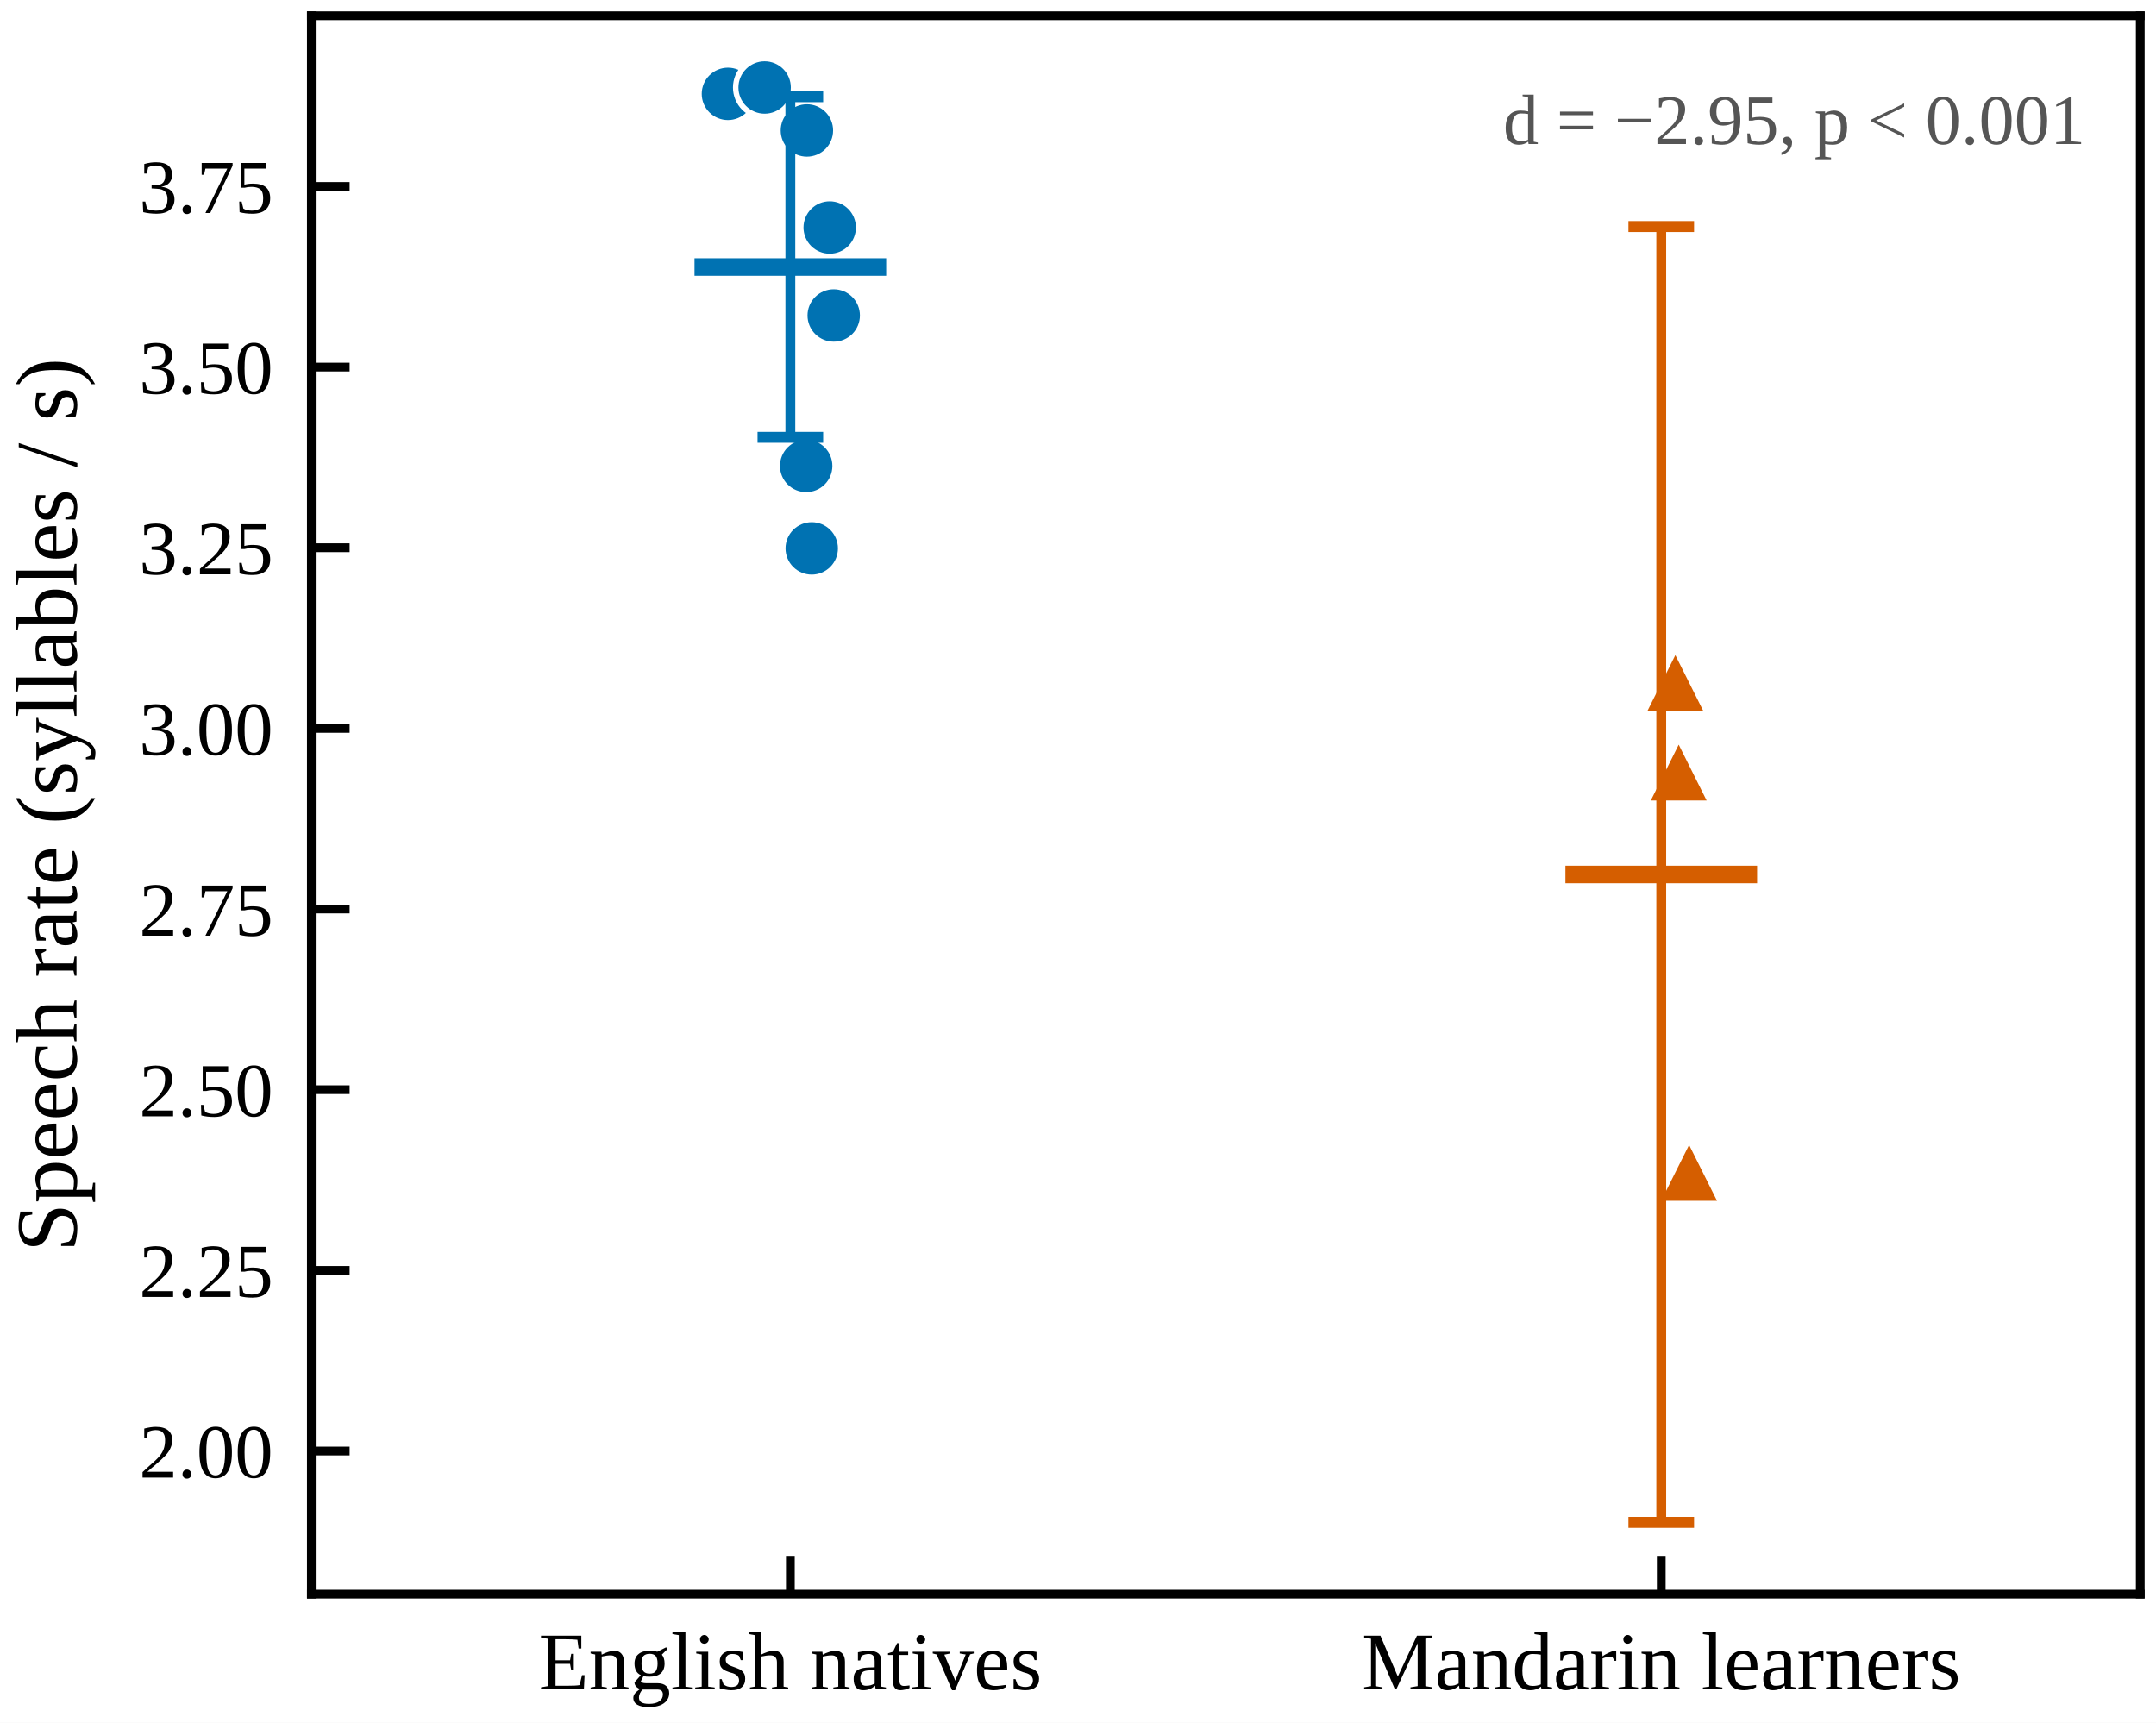
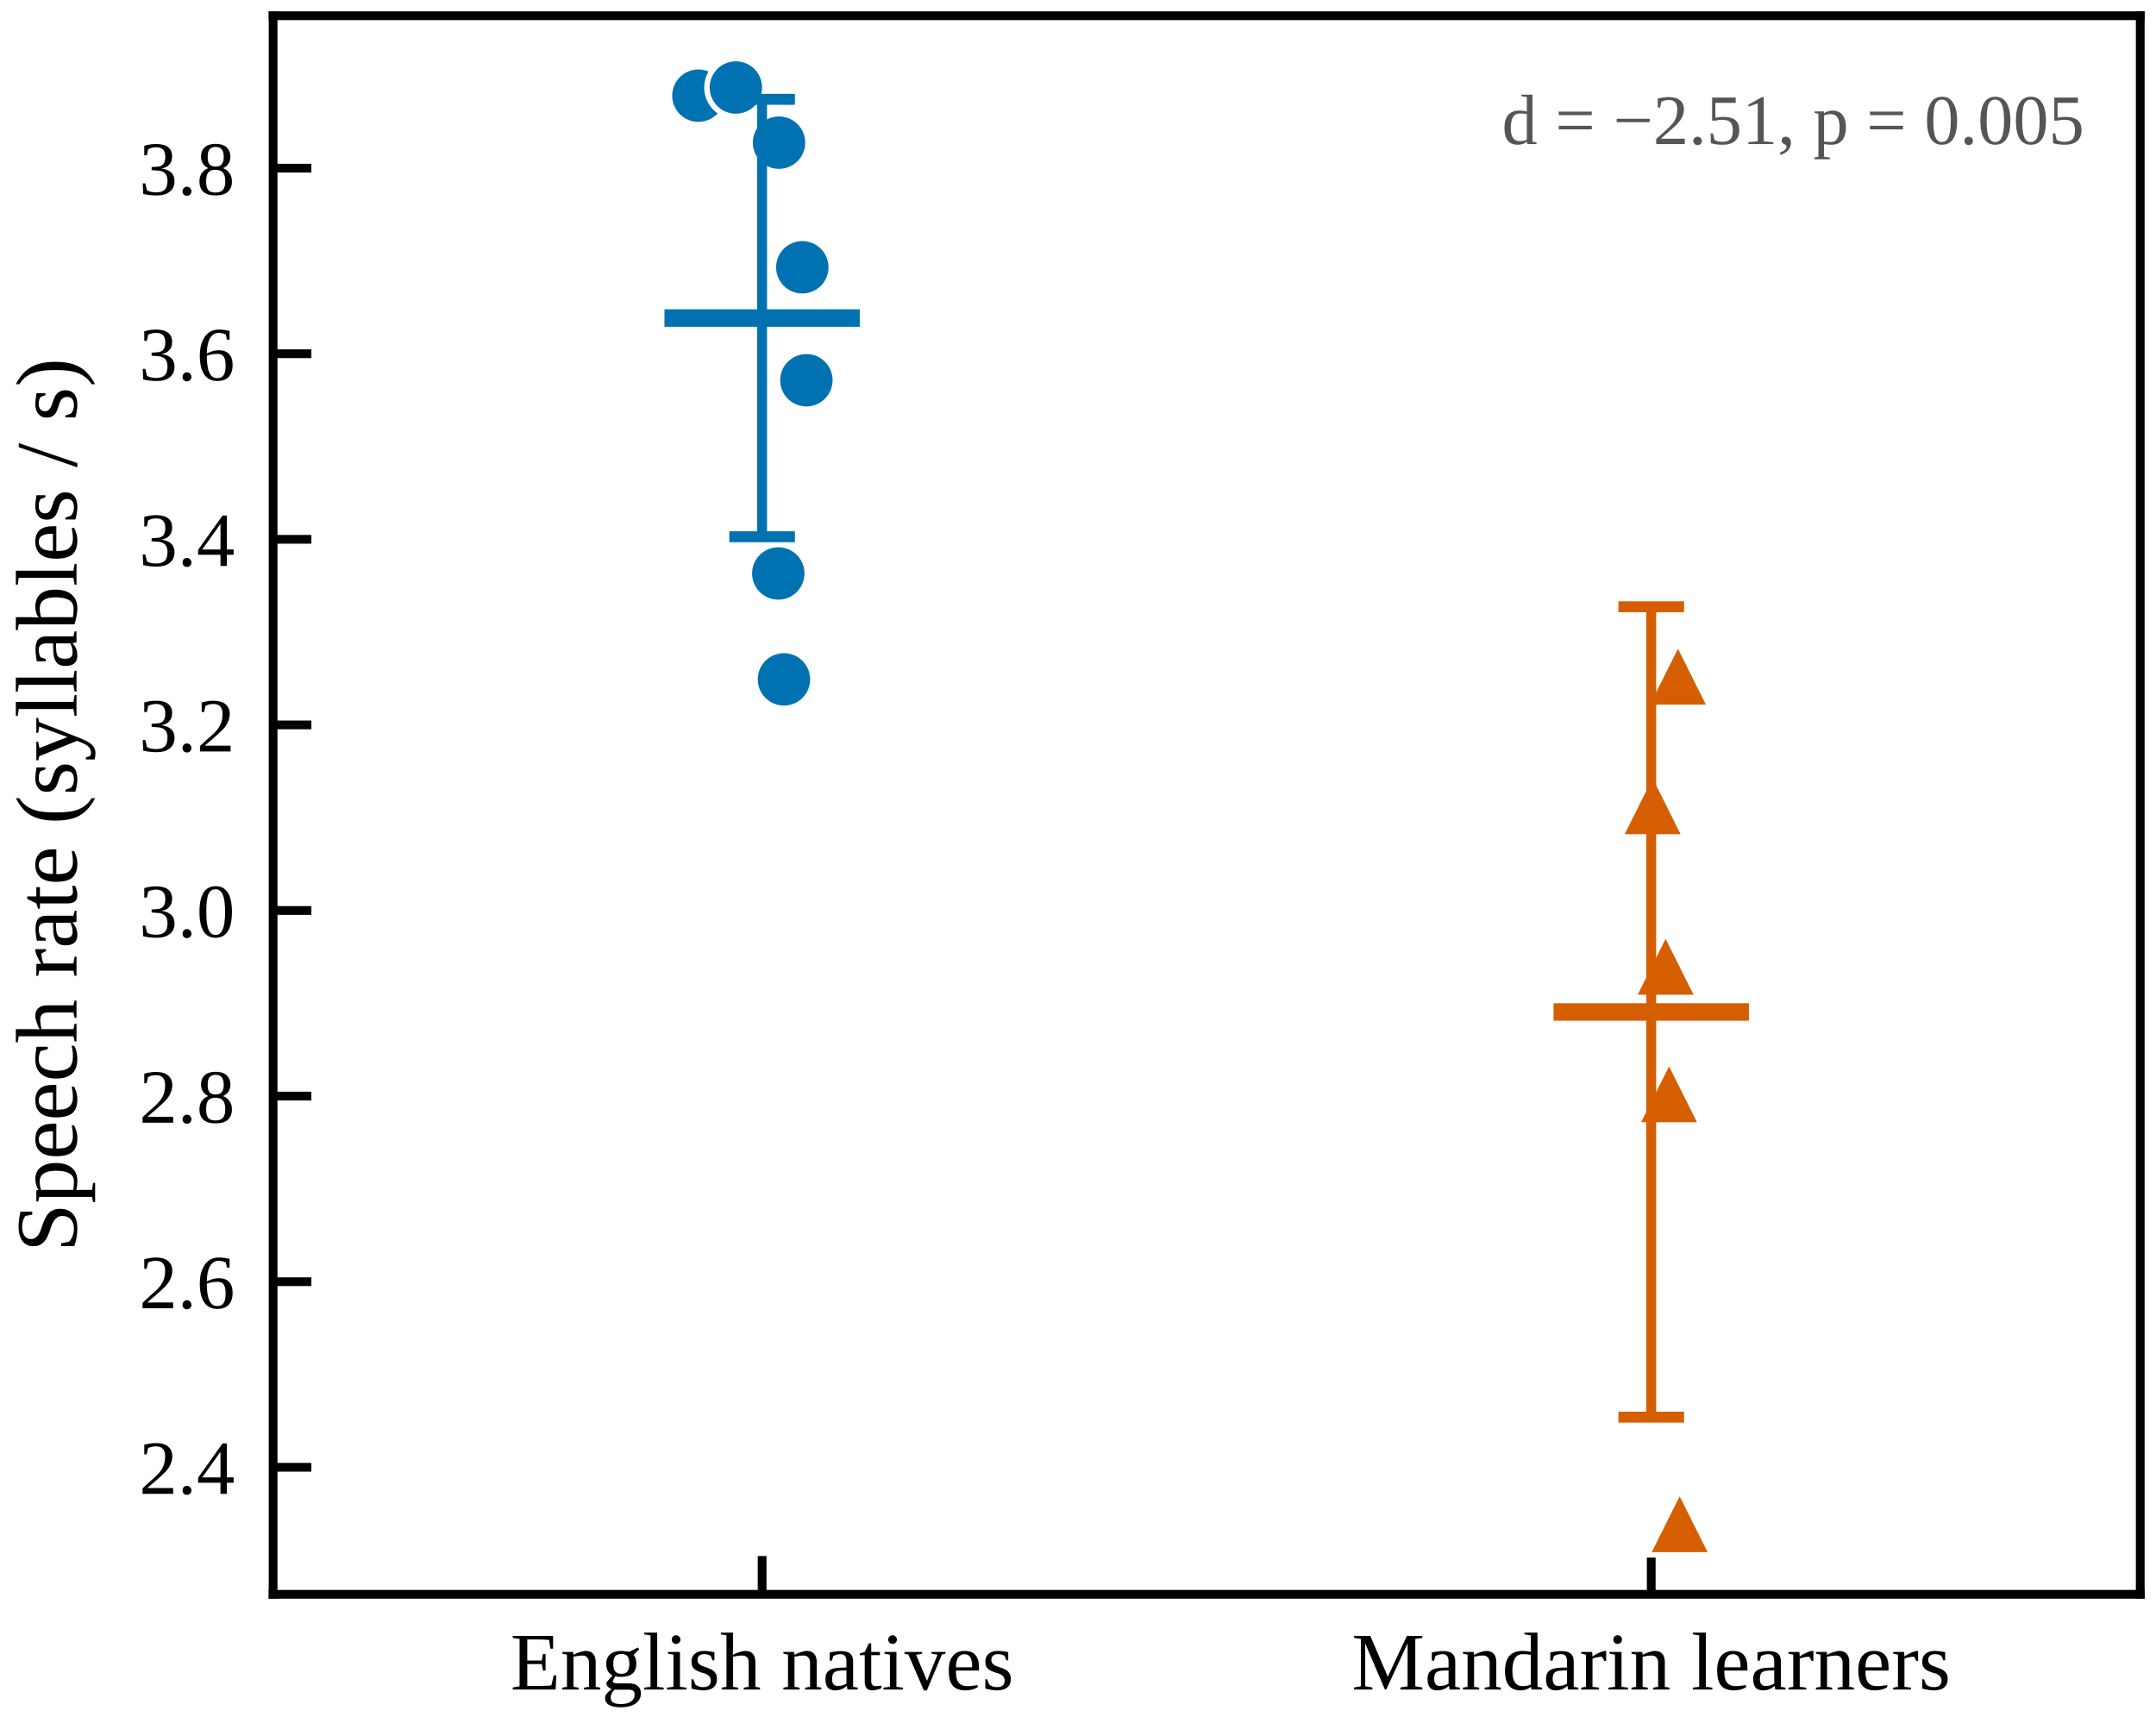
- <svg xmlns="http://www.w3.org/2000/svg" xmlns:xlink="http://www.w3.org/1999/xlink" width="197.153pt" height="157.546pt" viewBox="0 0 197.153 157.546" version="1.1">
+ <svg xmlns="http://www.w3.org/2000/svg" xmlns:xlink="http://www.w3.org/1999/xlink" width="197.133pt" height="157.546pt" viewBox="0 0 197.133 157.546" version="1.1">
  <defs>
    <style type="text/css">*{stroke-linejoin: round; stroke-linecap: butt}</style>
  </defs>
  <g id="figure_1">
    <g id="patch_1">
-       <path d="M 0 157.546  L 197.153 157.546  L 197.153 0  L 0 0  z " style="fill: #ffffff" />
+       <path d="M 0 157.546  L 197.133 157.546  L 197.133 0  L 0 0  z " style="fill: #ffffff" />
    </g>
    <g id="axes_1">
      <g id="patch_2">
-         <path d="M 28.471 145.78  L 195.713 145.78  L 195.713 1.44  L 28.471 1.44  z " style="fill: #ffffff" />
+         <path d="M 24.971 145.78  L 195.693 145.78  L 195.693 1.44  L 24.971 1.44  z " style="fill: #ffffff" />
      </g>
      <g id="matplotlib.axis_1">
        <g id="xtick_1">
          <g id="line2d_1">
            <defs>
-               <path id="mf1a2960ac8" d="M 0 0  L 0 -3.5  " style="stroke: #000000; stroke-width: 0.8" />
+               <path id="m3e403fc708" d="M 0 0  L 0 -3.5  " style="stroke: #000000; stroke-width: 0.8" />
            </defs>
            <g>
-               <use xlink:href="#mf1a2960ac8" x="72.273" y="145.78" style="stroke: #000000; stroke-width: 0.8" />
+               <use xlink:href="#m3e403fc708" x="69.684" y="145.78" style="stroke: #000000; stroke-width: 0.8" />
            </g>
          </g>
          <g id="text_1">
-             <text style="font-size: 7.5px; font-family: 'Times New Roman'; text-anchor: middle" x="72.273" y="154.488" transform="rotate(-0 72.27259 154.4878)">English natives</text>
+             <text style="font-size: 7.5px; font-family: 'Times New Roman'; text-anchor: middle" x="69.684" y="154.488" transform="rotate(-0 69.68402 154.4878)">English natives</text>
          </g>
        </g>
        <g id="xtick_2">
          <g id="line2d_2">
            <g>
-               <use xlink:href="#mf1a2960ac8" x="151.911" y="145.78" style="stroke: #000000; stroke-width: 0.8" />
+               <use xlink:href="#m3e403fc708" x="150.98" y="145.78" style="stroke: #000000; stroke-width: 0.8" />
            </g>
          </g>
          <g id="text_2">
-             <text style="font-size: 7.5px; font-family: 'Times New Roman'; text-anchor: middle" x="151.911" y="154.488" transform="rotate(-0 151.9114 154.4878)">Mandarin learners</text>
+             <text style="font-size: 7.5px; font-family: 'Times New Roman'; text-anchor: middle" x="150.98" y="154.488" transform="rotate(-0 150.98 154.4878)">Mandarin learners</text>
          </g>
        </g>
      </g>
      <g id="matplotlib.axis_2">
        <g id="ytick_1">
          <g id="line2d_3">
            <defs>
-               <path id="m6578e0ceaf" d="M 0 0  L 3.5 0  " style="stroke: #000000; stroke-width: 0.8" />
+               <path id="mfc342d342d" d="M 0 0  L 3.5 0  " style="stroke: #000000; stroke-width: 0.8" />
            </defs>
            <g>
-               <use xlink:href="#m6578e0ceaf" x="28.471" y="132.692" style="stroke: #000000; stroke-width: 0.8" />
+               <use xlink:href="#mfc342d342d" x="24.971" y="134.164" style="stroke: #000000; stroke-width: 0.8" />
            </g>
          </g>
          <g id="text_3">
-             <text style="font-size: 7px; font-family: 'Times New Roman'; text-anchor: end" x="24.971" y="135.122" transform="rotate(-0 24.97125 135.1222)">2.00</text>
+             <text style="font-size: 7px; font-family: 'Times New Roman'; text-anchor: end" x="21.471" y="136.595" transform="rotate(-0 21.47125 136.5946)">2.4</text>
          </g>
        </g>
        <g id="ytick_2">
          <g id="line2d_4">
            <g>
-               <use xlink:href="#m6578e0ceaf" x="28.471" y="116.172" style="stroke: #000000; stroke-width: 0.8" />
+               <use xlink:href="#mfc342d342d" x="24.971" y="117.195" style="stroke: #000000; stroke-width: 0.8" />
            </g>
          </g>
          <g id="text_4">
-             <text style="font-size: 7px; font-family: 'Times New Roman'; text-anchor: end" x="24.971" y="118.602" transform="rotate(-0 24.97125 118.6018)">2.25</text>
+             <text style="font-size: 7px; font-family: 'Times New Roman'; text-anchor: end" x="21.471" y="119.625" transform="rotate(-0 21.47125 119.6249)">2.6</text>
          </g>
        </g>
        <g id="ytick_3">
          <g id="line2d_5">
            <g>
-               <use xlink:href="#m6578e0ceaf" x="28.471" y="99.651" style="stroke: #000000; stroke-width: 0.8" />
+               <use xlink:href="#mfc342d342d" x="24.971" y="100.225" style="stroke: #000000; stroke-width: 0.8" />
            </g>
          </g>
          <g id="text_5">
-             <text style="font-size: 7px; font-family: 'Times New Roman'; text-anchor: end" x="24.971" y="102.081" transform="rotate(-0 24.97125 102.0814)">2.50</text>
+             <text style="font-size: 7px; font-family: 'Times New Roman'; text-anchor: end" x="21.471" y="102.655" transform="rotate(-0 21.47125 102.6552)">2.8</text>
          </g>
        </g>
        <g id="ytick_4">
          <g id="line2d_6">
            <g>
-               <use xlink:href="#m6578e0ceaf" x="28.471" y="83.131" style="stroke: #000000; stroke-width: 0.8" />
+               <use xlink:href="#mfc342d342d" x="24.971" y="83.255" style="stroke: #000000; stroke-width: 0.8" />
            </g>
          </g>
          <g id="text_6">
-             <text style="font-size: 7px; font-family: 'Times New Roman'; text-anchor: end" x="24.971" y="85.561" transform="rotate(-0 24.97125 85.56105)">2.75</text>
+             <text style="font-size: 7px; font-family: 'Times New Roman'; text-anchor: end" x="21.471" y="85.686" transform="rotate(-0 21.47125 85.68552)">3.0</text>
          </g>
        </g>
        <g id="ytick_5">
          <g id="line2d_7">
            <g>
-               <use xlink:href="#m6578e0ceaf" x="28.471" y="66.61" style="stroke: #000000; stroke-width: 0.8" />
+               <use xlink:href="#mfc342d342d" x="24.971" y="66.286" style="stroke: #000000; stroke-width: 0.8" />
            </g>
          </g>
          <g id="text_7">
-             <text style="font-size: 7px; font-family: 'Times New Roman'; text-anchor: end" x="24.971" y="69.041" transform="rotate(-0 24.97125 69.04066)">3.00</text>
+             <text style="font-size: 7px; font-family: 'Times New Roman'; text-anchor: end" x="21.471" y="68.716" transform="rotate(-0 21.47125 68.71582)">3.2</text>
          </g>
        </g>
        <g id="ytick_6">
          <g id="line2d_8">
            <g>
-               <use xlink:href="#m6578e0ceaf" x="28.471" y="50.09" style="stroke: #000000; stroke-width: 0.8" />
+               <use xlink:href="#mfc342d342d" x="24.971" y="49.316" style="stroke: #000000; stroke-width: 0.8" />
            </g>
          </g>
          <g id="text_8">
-             <text style="font-size: 7px; font-family: 'Times New Roman'; text-anchor: end" x="24.971" y="52.52" transform="rotate(-0 24.97125 52.52027)">3.25</text>
+             <text style="font-size: 7px; font-family: 'Times New Roman'; text-anchor: end" x="21.471" y="51.746" transform="rotate(-0 21.47125 51.74613)">3.4</text>
          </g>
        </g>
        <g id="ytick_7">
          <g id="line2d_9">
            <g>
-               <use xlink:href="#m6578e0ceaf" x="28.471" y="33.57" style="stroke: #000000; stroke-width: 0.8" />
+               <use xlink:href="#mfc342d342d" x="24.971" y="32.346" style="stroke: #000000; stroke-width: 0.8" />
            </g>
          </g>
          <g id="text_9">
-             <text style="font-size: 7px; font-family: 'Times New Roman'; text-anchor: end" x="24.971" y="36" transform="rotate(-0 24.97125 35.99988)">3.50</text>
+             <text style="font-size: 7px; font-family: 'Times New Roman'; text-anchor: end" x="21.471" y="34.776" transform="rotate(-0 21.47125 34.77644)">3.6</text>
          </g>
        </g>
        <g id="ytick_8">
          <g id="line2d_10">
            <g>
-               <use xlink:href="#m6578e0ceaf" x="28.471" y="17.049" style="stroke: #000000; stroke-width: 0.8" />
+               <use xlink:href="#mfc342d342d" x="24.971" y="15.376" style="stroke: #000000; stroke-width: 0.8" />
            </g>
          </g>
          <g id="text_10">
-             <text style="font-size: 7px; font-family: 'Times New Roman'; text-anchor: end" x="24.971" y="19.479" transform="rotate(-0 24.97125 19.47949)">3.75</text>
+             <text style="font-size: 7px; font-family: 'Times New Roman'; text-anchor: end" x="21.471" y="17.807" transform="rotate(-0 21.47125 17.80674)">3.8</text>
          </g>
        </g>
        <g id="text_11">
          <text style="font-size: 8px; font-family: 'Times New Roman'; text-anchor: middle" x="6.995" y="73.61" transform="rotate(-90 6.995 73.61)">Speech rate (syllables / s)</text>
        </g>
      </g>
      <g id="patch_3">
-         <path d="M 28.471 145.78  L 28.471 1.44  " style="fill: none; stroke: #000000; stroke-width: 0.8; stroke-linejoin: miter; stroke-linecap: square" />
+         <path d="M 24.971 145.78  L 24.971 1.44  " style="fill: none; stroke: #000000; stroke-width: 0.8; stroke-linejoin: miter; stroke-linecap: square" />
      </g>
      <g id="patch_4">
-         <path d="M 195.713 145.78  L 195.713 1.44  " style="fill: none; stroke: #000000; stroke-width: 0.8; stroke-linejoin: miter; stroke-linecap: square" />
+         <path d="M 195.693 145.78  L 195.693 1.44  " style="fill: none; stroke: #000000; stroke-width: 0.8; stroke-linejoin: miter; stroke-linecap: square" />
      </g>
      <g id="patch_5">
-         <path d="M 28.471 145.78  L 195.713 145.78  " style="fill: none; stroke: #000000; stroke-width: 0.8; stroke-linejoin: miter; stroke-linecap: square" />
+         <path d="M 24.971 145.78  L 195.693 145.78  " style="fill: none; stroke: #000000; stroke-width: 0.8; stroke-linejoin: miter; stroke-linecap: square" />
      </g>
      <g id="patch_6">
-         <path d="M 28.471 1.44  L 195.713 1.44  " style="fill: none; stroke: #000000; stroke-width: 0.8; stroke-linejoin: miter; stroke-linecap: square" />
+         <path d="M 24.971 1.44  L 195.693 1.44  " style="fill: none; stroke: #000000; stroke-width: 0.8; stroke-linejoin: miter; stroke-linecap: square" />
      </g>
      <g id="PathCollection_1">
        <defs>
-           <path id="m197a7c8756" d="M 0 2.646  C 0.702 2.646 1.375 2.367 1.871 1.871  C 2.367 1.375 2.646 0.702 2.646 0  C 2.646 -0.702 2.367 -1.375 1.871 -1.871  C 1.375 -2.367 0.702 -2.646 0 -2.646  C -0.702 -2.646 -1.375 -2.367 -1.871 -1.871  C -2.367 -1.375 -2.646 -0.702 -2.646 0  C -2.646 0.702 -2.367 1.375 -1.871 1.871  C -1.375 2.367 -0.702 2.646 0 2.646  z " style="stroke: #ffffff; stroke-width: 0.5" />
-         </defs>
-         <g clip-path="url(#pa2ba352efd)">
-           <use xlink:href="#m197a7c8756" x="73.786" y="11.93" style="fill: #0072b2; stroke: #ffffff; stroke-width: 0.5" />
-           <use xlink:href="#m197a7c8756" x="75.871" y="20.804" style="fill: #0072b2; stroke: #ffffff; stroke-width: 0.5" />
-           <use xlink:href="#m197a7c8756" x="73.72" y="42.608" style="fill: #0072b2; stroke: #ffffff; stroke-width: 0.5" />
-           <use xlink:href="#m197a7c8756" x="66.565" y="8.583" style="fill: #0072b2; stroke: #ffffff; stroke-width: 0.5" />
-           <use xlink:href="#m197a7c8756" x="76.238" y="28.849" style="fill: #0072b2; stroke: #ffffff; stroke-width: 0.5" />
-           <use xlink:href="#m197a7c8756" x="74.228" y="50.15" style="fill: #0072b2; stroke: #ffffff; stroke-width: 0.5" />
-           <use xlink:href="#m197a7c8756" x="69.921" y="8.001" style="fill: #0072b2; stroke: #ffffff; stroke-width: 0.5" />
+           <path id="mcdfa5e28f1" d="M 0 2.646  C 0.702 2.646 1.375 2.367 1.871 1.871  C 2.367 1.375 2.646 0.702 2.646 0  C 2.646 -0.702 2.367 -1.375 1.871 -1.871  C 1.375 -2.367 0.702 -2.646 0 -2.646  C -0.702 -2.646 -1.375 -2.367 -1.871 -1.871  C -2.367 -1.375 -2.646 -0.702 -2.646 0  C -2.646 0.702 -2.367 1.375 -1.871 1.871  C -1.375 2.367 -0.702 2.646 0 2.646  z " style="stroke: #ffffff; stroke-width: 0.5" />
+         </defs>
+         <g clip-path="url(#pec43971c5f)">
+           <use xlink:href="#mcdfa5e28f1" x="71.229" y="13.046" style="fill: #0072b2; stroke: #ffffff; stroke-width: 0.5" />
+           <use xlink:href="#mcdfa5e28f1" x="73.358" y="24.44" style="fill: #0072b2; stroke: #ffffff; stroke-width: 0.5" />
+           <use xlink:href="#mcdfa5e28f1" x="71.161" y="52.436" style="fill: #0072b2; stroke: #ffffff; stroke-width: 0.5" />
+           <use xlink:href="#mcdfa5e28f1" x="63.857" y="8.748" style="fill: #0072b2; stroke: #ffffff; stroke-width: 0.5" />
+           <use xlink:href="#mcdfa5e28f1" x="73.732" y="34.77" style="fill: #0072b2; stroke: #ffffff; stroke-width: 0.5" />
+           <use xlink:href="#mcdfa5e28f1" x="71.68" y="62.12" style="fill: #0072b2; stroke: #ffffff; stroke-width: 0.5" />
+           <use xlink:href="#mcdfa5e28f1" x="67.283" y="8.001" style="fill: #0072b2; stroke: #ffffff; stroke-width: 0.5" />
        </g>
      </g>
      <g id="PathCollection_2">
        <defs>
-           <path id="m4d3ade1fb1" d="M 0 -2.958  L -2.958 2.958  L 2.958 2.958  z " style="stroke: #ffffff; stroke-width: 0.5" />
-         </defs>
-         <g clip-path="url(#pa2ba352efd)">
-           <use xlink:href="#m4d3ade1fb1" x="154.457" y="107.101" style="fill: #d55e00; stroke: #ffffff; stroke-width: 0.5" />
-           <use xlink:href="#m4d3ade1fb1" x="153.508" y="70.497" style="fill: #d55e00; stroke: #ffffff; stroke-width: 0.5" />
-           <use xlink:href="#m4d3ade1fb1" x="153.2" y="62.306" style="fill: #d55e00; stroke: #ffffff; stroke-width: 0.5" />
+           <path id="m394ab1d0c3" d="M 0 -2.958  L -2.958 2.958  L 2.958 2.958  z " style="stroke: #ffffff; stroke-width: 0.5" />
+         </defs>
+         <g clip-path="url(#pec43971c5f)">
+           <use xlink:href="#m394ab1d0c3" x="153.578" y="139.219" style="fill: #d55e00; stroke: #ffffff; stroke-width: 0.5" />
+           <use xlink:href="#m394ab1d0c3" x="152.61" y="99.908" style="fill: #d55e00; stroke: #ffffff; stroke-width: 0.5" />
+           <use xlink:href="#m394ab1d0c3" x="152.295" y="88.246" style="fill: #d55e00; stroke: #ffffff; stroke-width: 0.5" />
+           <use xlink:href="#m394ab1d0c3" x="151.107" y="73.567" style="fill: #d55e00; stroke: #ffffff; stroke-width: 0.5" />
+           <use xlink:href="#m394ab1d0c3" x="153.424" y="61.721" style="fill: #d55e00; stroke: #ffffff; stroke-width: 0.5" />
        </g>
      </g>
      <g id="text_12">
-         <text style="font-size: 6.5px; font-family: 'Times New Roman'; text-anchor: end; fill: #555555" x="190.696" y="13.17" transform="rotate(-0 190.6955 13.17044)">d = −2.95, p &lt; 0.001</text>
+         <text style="font-size: 6.5px; font-family: 'Times New Roman'; text-anchor: end; fill: #555555" x="190.571" y="13.17" transform="rotate(-0 190.5711 13.17044)">d = −2.51, p = 0.005</text>
      </g>
      <g id="LineCollection_1">
-         <path d="M 72.273 39.994  L 72.273 8.842  " clip-path="url(#pa2ba352efd)" style="fill: none; stroke: #0072b2; stroke-width: 0.9" />
+         <path d="M 69.684 49.08  L 69.684 9.081  " clip-path="url(#pec43971c5f)" style="fill: none; stroke: #0072b2; stroke-width: 0.9" />
      </g>
      <g id="line2d_11">
        <defs>
-           <path id="md72c206b04" d="M 3 0  L -3 -0  " style="stroke: #0072b2" />
-         </defs>
-         <g clip-path="url(#pa2ba352efd)">
-           <use xlink:href="#md72c206b04" x="72.273" y="39.994" style="fill: #0072b2; stroke: #0072b2" />
+           <path id="me8dd5c9f41" d="M 3 0  L -3 -0  " style="stroke: #0072b2" />
+         </defs>
+         <g clip-path="url(#pec43971c5f)">
+           <use xlink:href="#me8dd5c9f41" x="69.684" y="49.08" style="fill: #0072b2; stroke: #0072b2" />
        </g>
      </g>
      <g id="line2d_12">
-         <g clip-path="url(#pa2ba352efd)">
-           <use xlink:href="#md72c206b04" x="72.273" y="8.842" style="fill: #0072b2; stroke: #0072b2" />
+         <g clip-path="url(#pec43971c5f)">
+           <use xlink:href="#me8dd5c9f41" x="69.684" y="9.081" style="fill: #0072b2; stroke: #0072b2" />
        </g>
      </g>
      <g id="LineCollection_2">
-         <path d="M 151.911 139.219  L 151.911 20.717  " clip-path="url(#pa2ba352efd)" style="fill: none; stroke: #d55e00; stroke-width: 0.9" />
+         <path d="M 150.98 129.582  L 150.98 55.482  " clip-path="url(#pec43971c5f)" style="fill: none; stroke: #d55e00; stroke-width: 0.9" />
      </g>
      <g id="line2d_13">
        <defs>
-           <path id="md6ef4b7b02" d="M 3 0  L -3 -0  " style="stroke: #d55e00" />
-         </defs>
-         <g clip-path="url(#pa2ba352efd)">
-           <use xlink:href="#md6ef4b7b02" x="151.911" y="139.219" style="fill: #d55e00; stroke: #d55e00" />
+           <path id="mffc0f73f92" d="M 3 0  L -3 -0  " style="stroke: #d55e00" />
+         </defs>
+         <g clip-path="url(#pec43971c5f)">
+           <use xlink:href="#mffc0f73f92" x="150.98" y="129.582" style="fill: #d55e00; stroke: #d55e00" />
        </g>
      </g>
      <g id="line2d_14">
-         <g clip-path="url(#pa2ba352efd)">
-           <use xlink:href="#md6ef4b7b02" x="151.911" y="20.717" style="fill: #d55e00; stroke: #d55e00" />
+         <g clip-path="url(#pec43971c5f)">
+           <use xlink:href="#mffc0f73f92" x="150.98" y="55.482" style="fill: #d55e00; stroke: #d55e00" />
        </g>
      </g>
      <g id="line2d_15">
-         <path d="M 64.309 24.418  L 80.236 24.418  " clip-path="url(#pa2ba352efd)" style="fill: none; stroke: #0072b2; stroke-width: 1.6; stroke-linecap: square" />
+         <path d="M 61.554 29.08  L 77.814 29.08  " clip-path="url(#pec43971c5f)" style="fill: none; stroke: #0072b2; stroke-width: 1.6; stroke-linecap: square" />
      </g>
      <g id="line2d_16">
-         <path d="M 143.948 79.968  L 159.875 79.968  " clip-path="url(#pa2ba352efd)" style="fill: none; stroke: #d55e00; stroke-width: 1.6; stroke-linecap: square" />
+         <path d="M 142.85 92.532  L 159.11 92.532  " clip-path="url(#pec43971c5f)" style="fill: none; stroke: #d55e00; stroke-width: 1.6; stroke-linecap: square" />
      </g>
    </g>
  </g>
  <defs>
-     <clipPath id="pa2ba352efd">
-       <rect x="28.471" y="1.44" width="167.241" height="144.34" />
+     <clipPath id="pec43971c5f">
+       <rect x="24.971" y="1.44" width="170.721" height="144.34" />
    </clipPath>
  </defs>
</svg>
